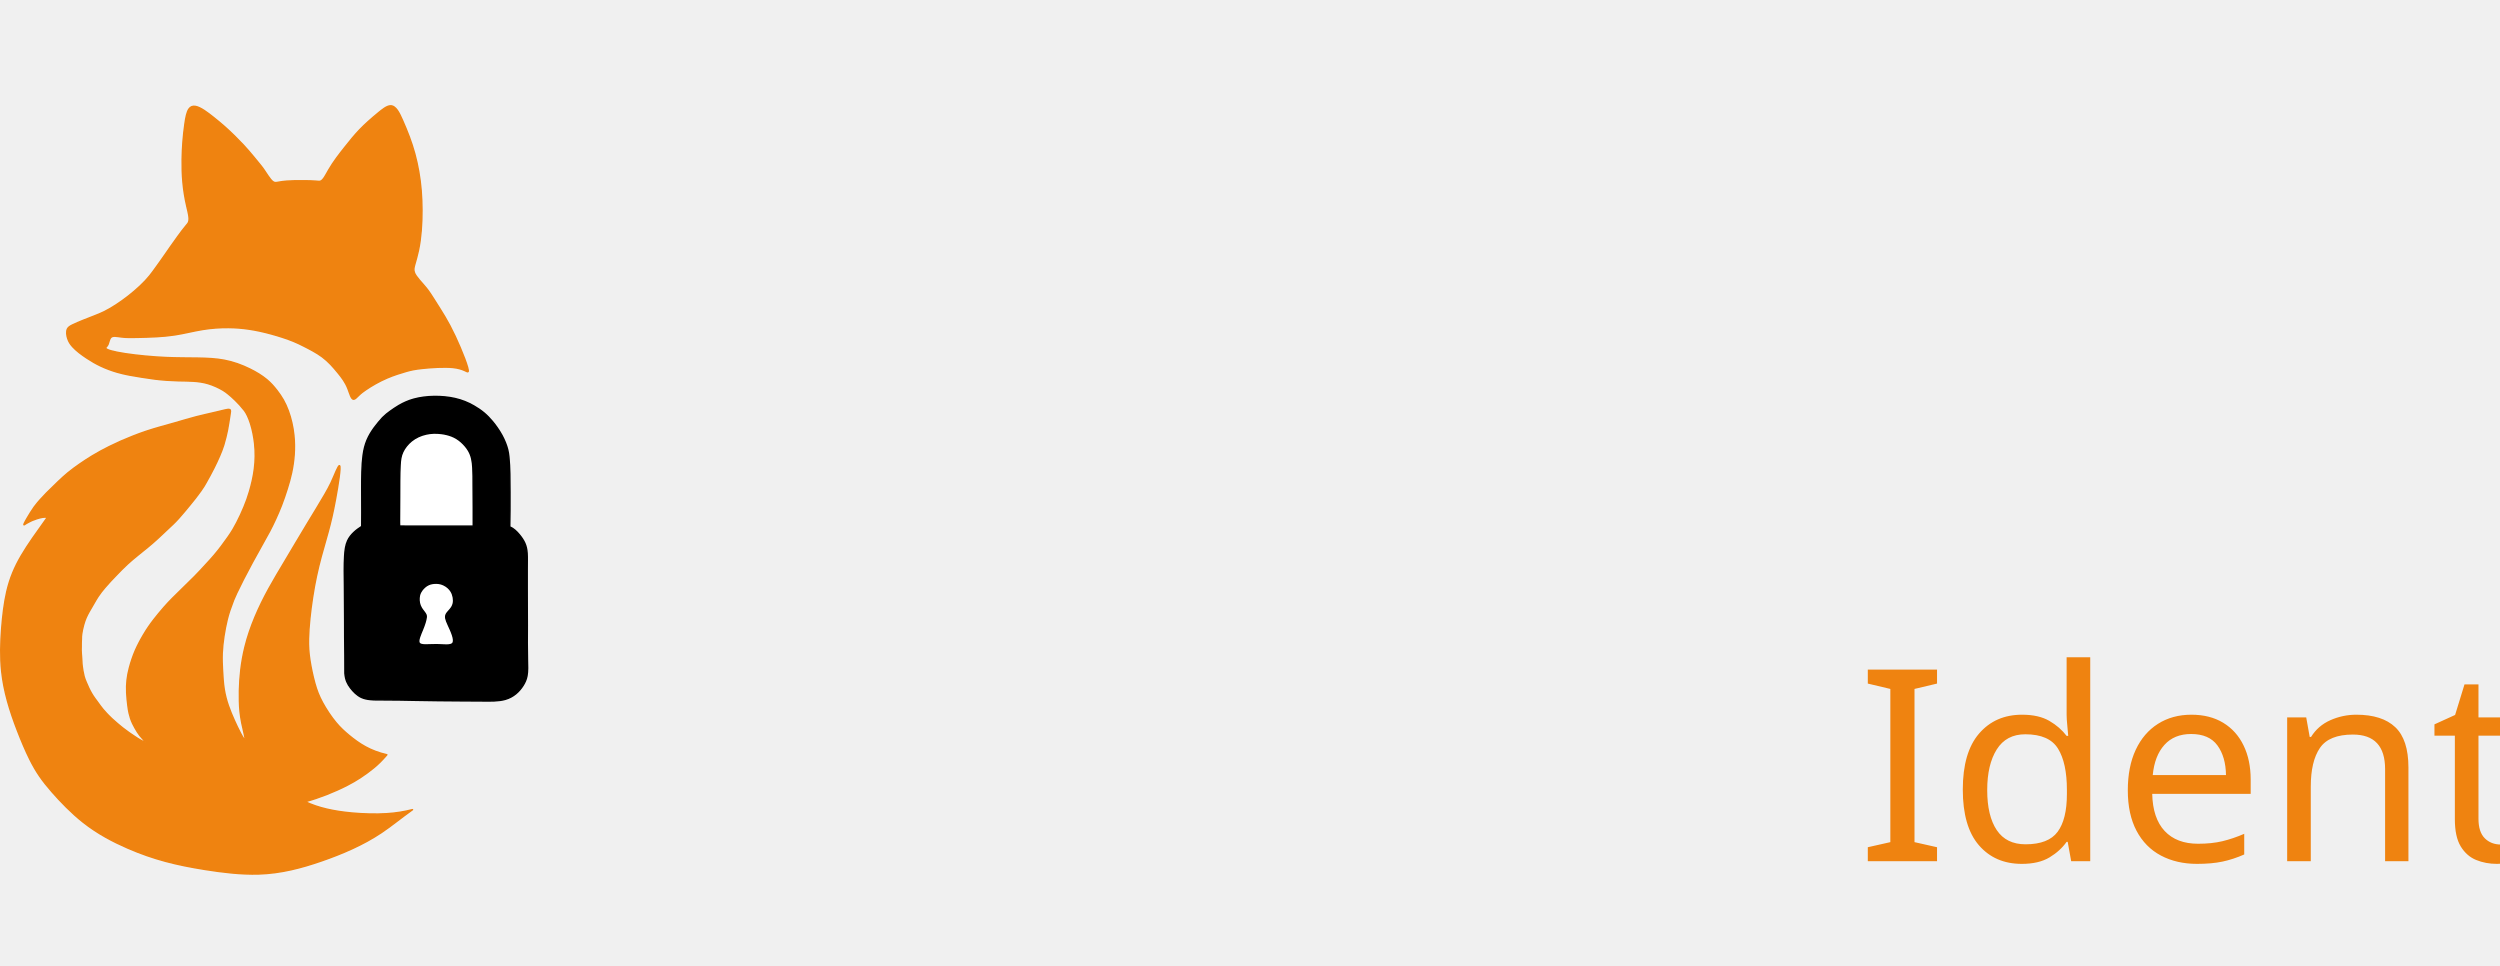
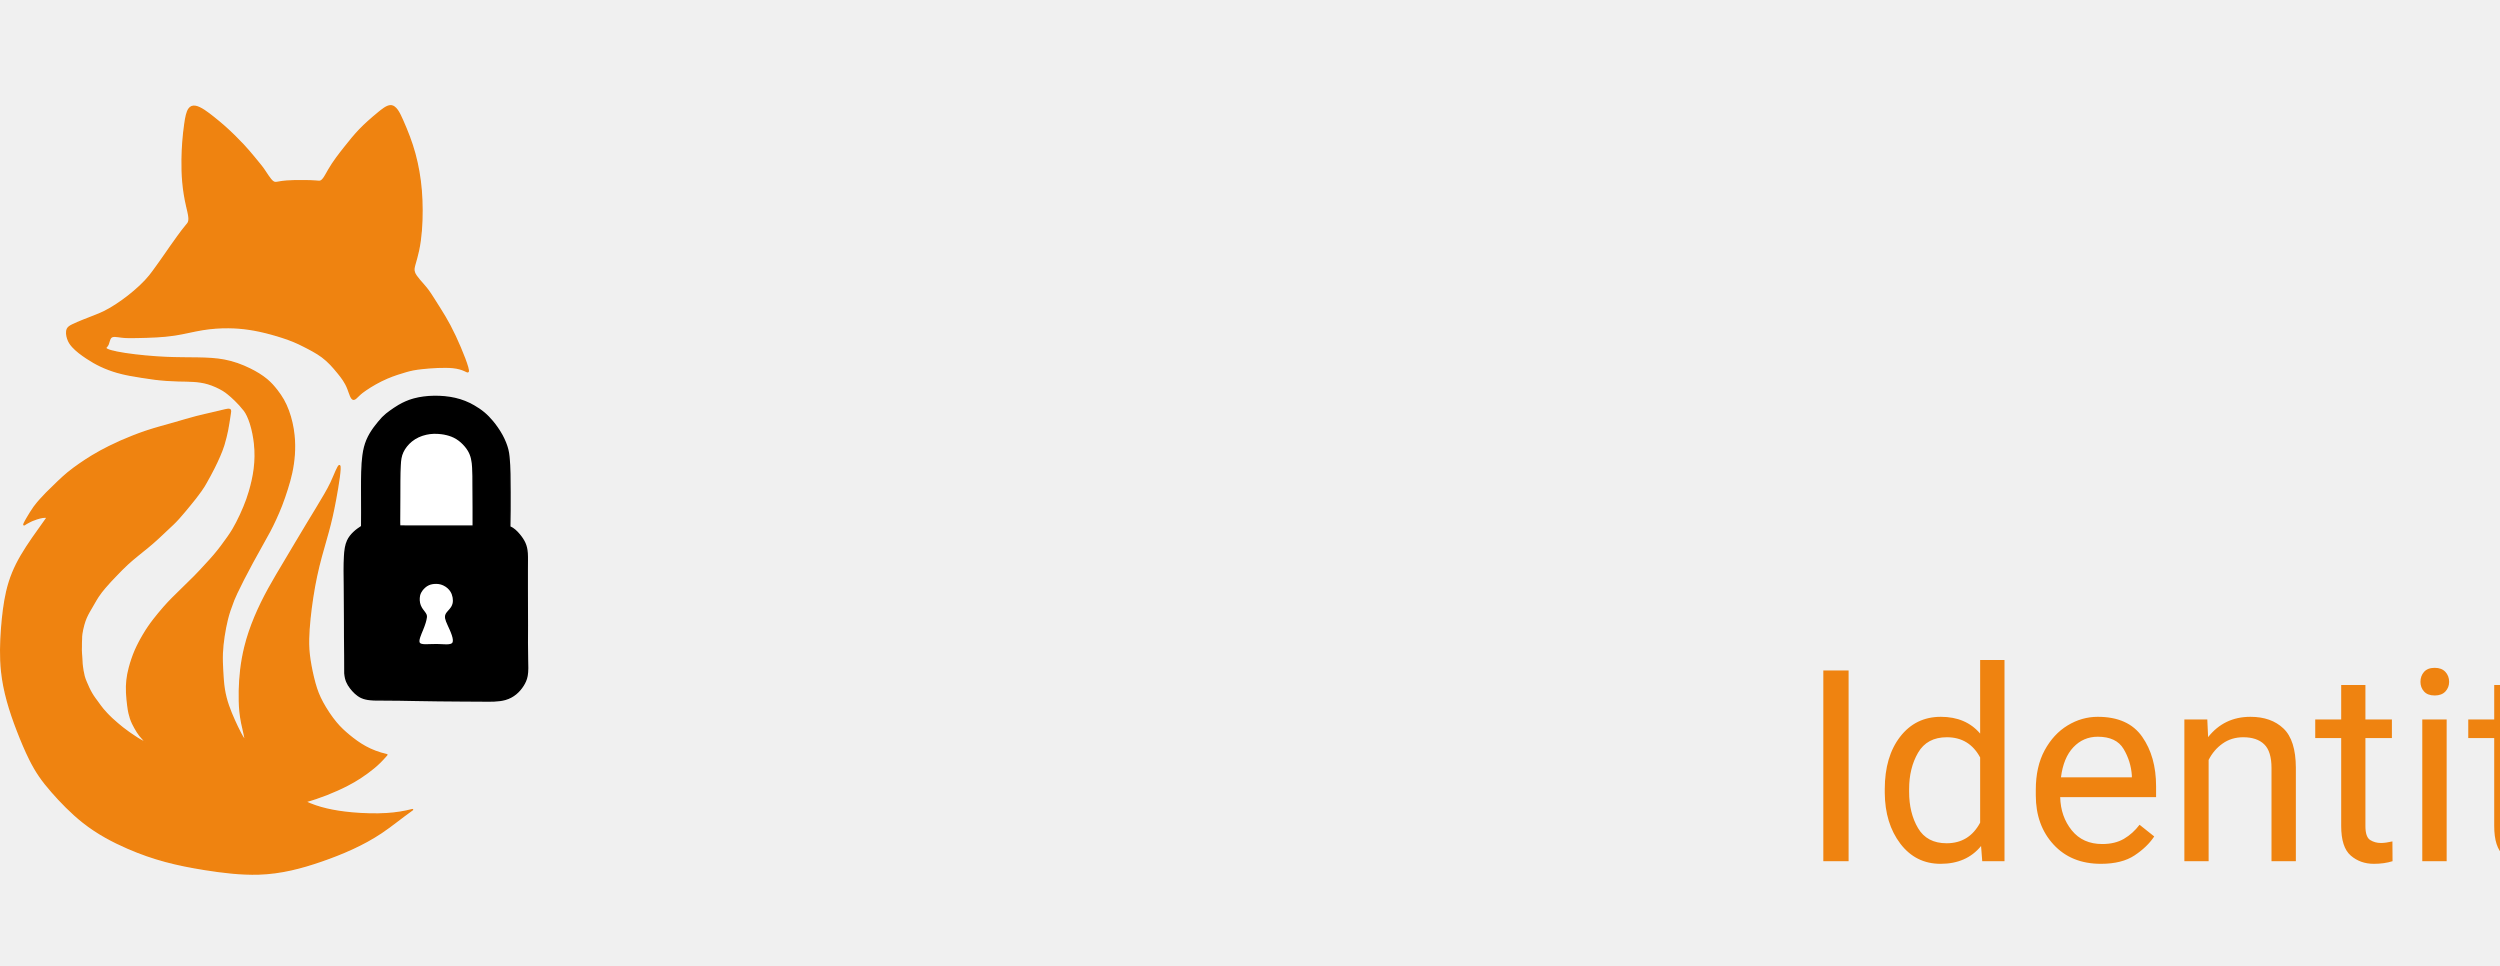
<svg xmlns="http://www.w3.org/2000/svg" xmlns:ns1="http://schemas.microsoft.com/visio/2003/SVGExtensions/" width="13.2in" height="5.1in" xml:space="preserve" color-interpolation-filters="sRGB" class="st7">
  <ns1:documentProperties ns1:langID="1033" ns1:metric="true" ns1:viewMarkup="false">
    <ns1:userDefs>
      <ns1:ud ns1:nameU="Ifc__CustomPropsLevel" ns1:val="VT0(0):26" />
    </ns1:userDefs>
  </ns1:documentProperties>
  <style type="text/css">
	
		.st1 {fill:none;stroke:none;stroke-linecap:round;stroke-linejoin:round;stroke-width:0.75}
- 		.st2 {fill:#000000;font-family:Segoe UI;font-size:27.083em}
- 		.st3 {fill:#ef8310;font-family:Segoe UI;font-size:11.333em}
+  		.st2 {fill:#000000;font-family:-apple-system, BlinkMacSystemFont, "Segoe UI", Roboto, "Helvetica Neue", Arial, "Noto Sans", "Liberation Sans", sans-serif, "Apple Color Emoji", "Segoe UI Emoji", "Segoe UI Symbol", "Noto Color Emoji";font-size:27.083em}
+ 		.st3 {fill:#ef8310;font-family:-apple-system, BlinkMacSystemFont, "Segoe UI", Roboto, "Helvetica Neue", Arial, "Noto Sans", "Liberation Sans", sans-serif, "Apple Color Emoji", "Segoe UI Emoji", "Segoe UI Symbol", "Noto Color Emoji";font-size:11.333em}
		.st4 {fill:#ef8310;stroke:#ef8310;stroke-linecap:round;stroke-linejoin:round;stroke-width:0.75}
		.st5 {fill:#000000;stroke:#000000;stroke-linecap:round;stroke-linejoin:round;stroke-width:0.75}
		.st6 {fill:#ffffff;stroke:#000000;stroke-linecap:round;stroke-linejoin:round;stroke-width:0.75}
		.st7 {fill:none;fill-rule:evenodd;font-size:12px;overflow:visible;stroke-linecap:square;stroke-miterlimit:3}
	
	</style>
  <g ns1:mID="0" ns1:index="1" ns1:groupContext="foregroundPage">
    <ns1:pageProperties ns1:drawingScale="39.3701" ns1:pageScale="0.787402" ns1:drawingUnits="6" ns1:shadowOffsetX="8.50394" ns1:shadowOffsetY="-8.50394" />
    <g id="shape16-1" ns1:mID="16" ns1:groupContext="shape" transform="translate(279.474,-150.551)">
      <ns1:textBlock ns1:margins="rect(4,4,4,4)" ns1:tabSpace="42.5197" />
      <ns1:textRect cx="482.655" cy="345.551" width="965.32" height="263.549" />
      <rect x="0" y="213.776" width="965.31" height="263.549" class="st1" />
      <text x="4" y="443.05" class="st2" ns1:langID="2057">
        <ns1:paragraph />
        <ns1:tabList />FoxIDs</text>
    </g>
    <g id="shape17-4" ns1:mID="17" ns1:groupContext="shape" transform="translate(300.847,-30.5764)">
      <ns1:textBlock ns1:margins="rect(4,4,4,4)" ns1:tabSpace="42.5197" />
      <ns1:textRect cx="471.968" cy="426.302" width="943.94" height="102.047" />
      <rect x="0" y="375.278" width="943.937" height="102.047" class="st1" />
      <text x="4" y="467.1" class="st3" ns1:langID="2057">
        <ns1:paragraph />
        <ns1:tabList />Identity Service</text>
    </g>
    <g id="group18-7" transform="translate(0.375,-34.3303)" ns1:mID="18" ns1:groupContext="group">
      <g id="shape19-8" ns1:mID="19" ns1:groupContext="shape">
        <path d="M208.71 444.73 C202.52 449.16 197.93 453 192.9 456.37 C183.76 462.49 173.18 467.05 162.43 470.76 C152.36         474.23 142.13 476.97 130.74 477.33 C121.8 477.6 112.13 476.41 103.5 475.03 C89.12 472.74 77.58 469.94         64.34 464.18 C57 460.99 49.14 456.9 41.82 451.12 C35.86 446.41 30.25 440.58 26.04 435.76 C20.98 429.97         17.94 425.64 14.68 419.07 C12.6 414.88 10.44 409.78 8.52 404.8 C4.54 394.52 1.57 384.75 0.5 374.66 C-0.26         367.49 -0.06 360.15 0.49 352.88 C0.99 346.35 1.77 339.87 3.06 334.27 C6.25 320.46 12.58 312.06 23.65         296.54 C22.18 296.21 20.28 296.67 18.97 297.05 C18.7 297.13 18.46 297.2 18.2 297.29 C17.5 297.51 16.67         297.81 15.95 298.12 C15.04 298.52 14.3 298.93 13.53 299.34 C13.25 299.49 12.96 299.63 12.64 299.84 C12.48         299.95 12.31 300.07 12.15 300.18 C12.06 300.24 11.98 300.29 11.91 300.33 C11.4 300.58 12.12 299.22 12.63         298.3 C13.09 297.47 13.38 296.99 13.71 296.44 C14.14 295.72 14.64 294.87 15.14 294.08 C15.71 293.19         16.28 292.37 16.98 291.31 C18.36 289.48 19.23 288.49 19.98 287.65 C21.17 286.32 22.1 285.34 23.22 284.2         C24.9 282.49 27.03 280.41 29.25 278.31 C30.78 276.87 32.35 275.42 34 274.05 C35.97 272.41 38.07 270.9         40.18 269.44 C42.2 268.05 44.24 266.71 46.37 265.42 C49.13 263.75 52.03 262.17 54.96 260.72 C58.81 258.8         62.71 257.08 66.75 255.49 C69.1 254.56 71.5 253.67 73.85 252.89 C78.59 251.31 83.16 250.13 88.21 248.69         C91.88 247.64 95.79 246.44 99.17 245.57 C102.63 244.67 105.53 244.1 109.34 243.17 C110.56 242.87 111.88         242.54 113.59 242.15 C114.54 241.93 115.61 241.7 116.09 241.95 C116.63 242.24 116.42 243.15 116.25 244.18         C116.15 244.74 116.07 245.34 116 245.85 C115.8 247.24 115.66 248 115.55 248.68 C115.34 249.92 115.21         250.88 114.9 252.42 C114.5 254.4 113.81 257.34 113.05 259.81 C112.39 261.93 111.68 263.7 110.86 265.59         C110.01 267.52 109.06 269.57 108.06 271.56 C106.73 274.21 105.31 276.76 104.15 278.83 C103.43 280.12         102.81 281.22 101.41 283.18 C100.58 284.34 99.48 285.8 98.67 286.85 C97.25 288.69 96.74 289.28 95.71         290.52 C94.33 292.19 92.01 295.05 90.09 297.16 C88.06 299.4 86.49 300.81 84.53 302.64 C83.06 304.02         81.38 305.63 79.81 307.08 C78.09 308.66 76.51 310.04 74.82 311.44 C71.43 314.26 67.61 317.15 64.23 320.25         C62.26 322.06 60.45 323.93 58.67 325.78 C56.65 327.87 54.67 329.94 52.75 332.21 C51.51 333.67 50.29         335.22 49.3 336.74 C48.55 337.87 47.93 338.98 47.22 340.21 C46.44 341.55 45.56 343.01 44.82 344.35 C43.64         346.45 42.79 348.22 42.02 350.99 C41.59 352.54 41.19 354.4 41.02 355.71 C40.87 356.76 40.88 357.45 40.88         357.94 C40.87 358.72 40.81 358.98 40.79 360.1 C40.77 360.45 40.78 360.9 40.78 361.21 C40.78 361.98 40.79         361.98 40.78 362.16 C40.78 362.36 40.75 362.8 40.75 363.23 C40.75 363.48 40.75 363.73 40.75 364.19 C40.78         364.49 40.78 364.53 40.78 364.58 C40.77 364.87 40.82 365.49 40.84 365.85 C40.87 366.16 40.88 366.26         40.9 366.46 C40.92 366.58 40.93 366.73 40.99 367.79 L41.02 368.25 C41.08 369.15 41.08 369.34 41.09 369.5         C41.11 370.3 41.14 370.64 41.17 370.91 C41.22 371.41 41.24 371.59 41.3 372.1 C41.43 373.1 41.75 375.39         42.22 377.14 C42.53 378.3 42.92 379.23 43.35 380.23 C44.09 381.98 44.96 383.98 46.03 385.8 C46.55 386.69         47.11 387.54 47.68 388.33 C48.14 388.96 48.59 389.56 49.03 390.16 C49.9 391.35 50.72 392.56 51.82 393.87         C52.42 394.59 53.11 395.34 53.66 395.93 C53.99 396.27 54.26 396.56 54.57 396.88 C55.08 397.4 55.67 397.99         56.29 398.57 C57.17 399.39 58.1 400.21 59.1 401.06 C59.95 401.78 60.84 402.53 61.71 403.22 C63.95 405         65.99 406.37 68.14 407.8 C69.15 408.47 70.19 409.15 71.38 409.77 C72.33 410.26 73.37 410.72 73.38 410.46         C73.38 410.24 72.61 409.49 71.95 408.79 C70.91 407.68 70.12 406.68 69.27 405.34 C68.85 404.68 68.41         403.95 68.04 403.28 C67.59 402.49 67.22 401.79 66.89 401.09 C66.05 399.32 65.48 397.56 65.09 395.82         C64.82 394.63 64.64 393.45 64.47 392.13 C64.2 390.08 63.95 387.67 63.85 385.47 C63.64 380.89 64.07 377.19         65.24 372.78 C65.99 369.91 67.06 366.74 68.27 363.96 C68.9 362.52 69.56 361.19 70.19 359.98 C70.42 359.52         70.65 359.09 70.88 358.69 C71.21 358.11 71.54 357.61 72.04 356.65 C72.14 356.49 72.28 356.25 72.41 356.02         C73.51 354.15 74.26 353.04 74.92 352.07 C75.81 350.78 76.55 349.74 77.59 348.41 C79.04 346.54 81.07         344.07 82.85 342.05 C84.28 340.42 85.55 339.08 87.06 337.55 C90.43 334.15 95.03 329.8 98.19 326.6 C100.36         324.41 101.85 322.76 103.96 320.47 C105.22 319.11 106.7 317.52 108.14 315.82 C110.72 312.8 113.19 309.44         115.11 306.7 C116.05 305.35 116.86 304.15 117.71 302.73 C120.22 298.51 123.09 292.27 124.81 287.44 C125.31         286.04 125.71 284.77 126.09 283.48 C128.23 276.16 129.7 268.29 128.68 259.04 C128.3 255.65 127.58 252.06         126.63 249.05 C125.69 246.08 124.52 243.66 123.54 242.41 C121.89 240.31 120.36 238.64 118.73 237.08         C117.52 235.9 116.26 234.78 115.17 233.91 C114.32 233.22 113.57 232.68 112.63 232.11 C110.67 230.93         107.86 229.6 105.07 228.77 C100.11 227.31 95.2 227.46 90.16 227.34 C86.13 227.24 82.02 226.97 77.89         226.45 C75.67 226.17 73.44 225.83 71.28 225.48 C67.02 224.81 63.03 224.15 59.02 222.99 C56.16 222.17         53.28 221.08 50.71 219.87 C48.23 218.7 46.02 217.42 43.72 215.9 C41.09 214.17 38.34 212.15 36.43 210.03         C35.32 208.81 34.5 207.55 33.97 205.93 C33.43 204.3 33.2 202.31 33.84 201.05 C34.27 200.2 35.11 199.68         36.28 199.09 C39.27 197.6 44.47 195.64 47.71 194.37 C49.78 193.55 51.05 193.02 52.43 192.34 C59.71 188.75         70 180.95 75.51 174.12 C77.01 172.18 77.13 172.01 77.26 171.83 C78.05 170.72 79.33 168.97 80.27 167.66         C81.81 165.52 82.48 164.55 83.34 163.3 C84.96 160.95 87.26 157.62 89.8 154.13 C91.25 152.13 92.78 150.09         94.03 148.63 C94.55 148.02 95.02 147.52 95.26 146.83 C95.91 145.02 95.03 141.93 94.33 138.94 C92.39         130.61 91.85 123.03 91.97 115.06 C92.06 109.13 92.51 102.98 93.4 96.88 C93.82 93.98 94.34 91.09 95.44         89.55 C96.23 88.44 97.32 88.03 98.7 88.27 C101.29 88.72 104.91 91.49 107.88 93.86 C109.96 95.51 111.72         96.98 113.56 98.61 C116.81 101.5 120.28 104.93 123.04 107.9 C125 110.02 126.6 111.9 128.21 113.85 C129.15         114.98 130.08 116.13 131.11 117.39 C131.75 118.16 132.42 118.98 133.19 120.08 C134.63 122.14 136.43         125.2 137.8 126.3 C138.62 126.97 139.28 126.92 139.87 126.85 C141.73 126.62 142.8 126.12 148.73 125.99         C152.16 125.91 157.21 125.96 159.72 126.16 C160.9 126.25 161.51 126.38 162.1 126.17 C163.56 125.65 164.78         123.01 166.26 120.46 C168.64 116.33 171.68 112.44 174.43 108.97 C176.98 105.76 179.28 102.9 181.88 100.18         C184.69 97.24 187.85 94.47 191.38 91.56 C193.46 89.84 195.67 88.08 197.46 87.98 C200.23 87.83 202 91.62         203.61 95.25 C206.15 101 208.26 106.36 209.87 112.29 C210.67 115.21 211.34 118.26 211.87 121.31 C212.98         127.62 213.47 133.92 213.5 140.79 C213.52 147.58 213.07 154.92 211.69 161.35 C211.15 163.87 210.46 166.26         209.91 168.18 C209.48 169.72 209.13 170.96 209.61 172.37 C210.39 174.71 213.42 177.49 215.75 180.42         C217.26 182.31 218.47 184.25 219.59 186.02 C223.81 192.71 226.62 196.9 230.26 204.64 C233.58 211.71         237.59 221.74 236.89 222.71 C236.51 223.23 234.8 221.18 229.23 220.6 C224.89 220.15 218.2 220.59 213.94         221.04 C209.83 221.47 207.97 221.9 205.61 222.56 C202.77 223.36 199.22 224.49 195.91 225.9 C191.79 227.66         188.05 229.85 185.1 231.85 C183.76 232.75 182.59 233.61 181.26 234.93 C180.46 235.71 179.61 236.65 178.93         236.7 C177.66 236.79 176.97 233.8 176.01 231.35 C174.69 227.97 172.85 225.63 171.02 223.38 C168.6 220.42         166.2 217.62 162.95 215.2 C160.13 213.11 156.67 211.31 153.76 209.84 C151.94 208.92 150.34 208.12 148.37         207.32 C145.18 206.01 141.02 204.67 137.12 203.6 C129.37 201.47 122.64 200.42 115.42 200.36 C111.15         200.32 106.71 200.63 102.41 201.33 C97.64 202.1 93.03 203.34 88.19 204.08 C82.17 205.01 75.78 205.18         69.34 205.32 C66.57 205.38 63.78 205.44 61.22 205.13 C59 204.87 56.95 204.34 55.89 205.29 C55.06 206.04         54.85 207.74 54.42 208.78 C53.97 209.89 53.26 210.25 53.19 210.63 C52.8 212.62 69.98 214.95 83.78 215.56         C95.57 216.08 104.9 215.35 113.23 216.91 C117.89 217.79 122.23 219.38 126.3 221.39 C129.43 222.93 132.4         224.72 134.84 226.76 C136.81 228.41 138.44 230.23 140.02 232.28 C141.15 233.74 142.25 235.32 143.22         237.03 C144.19 238.74 145.02 240.57 145.74 242.52 C147.17 246.38 148.14 250.69 148.58 254.93 C149.28         261.61 148.67 268.14 147.43 273.91 C146.82 276.77 146.04 279.44 145.15 282.28 C144.32 284.9 143.4 287.65         142.3 290.48 C140.52 295.05 138.31 299.8 136.31 303.6 C135.28 305.56 134.31 307.26 133.21 309.21 C131.48         312.28 129.44 315.95 127.63 319.29 C124.18 325.65 121.56 330.81 119.59 334.97 C118.27 337.86 118.15         338.19 118.03 338.5 C116.44 342.64 115.57 345.18 114.77 348.42 C113.55 353.4 112.48 360.03 112.25 365.48         C112.13 368.49 112.25 371.13 112.42 374.24 C112.58 377.19 112.77 380.56 113.26 383.66 C114.19 389.55         116.18 394.51 118.29 399.25 C119.29 401.49 120.32 403.69 121.47 405.87 C122.54 407.87 123.71 409.86         123.88 409.25 C124.07 408.55 122.92 404.4 122.2 400.84 C121.34 396.58 121.09 393.19 121 389.81 C120.9         386.2 120.98 382.61 121.23 378.99 C121.35 377.23 121.51 375.47 121.72 373.69 C122.17 369.92 122.85 366.11         123.77 362.36 C126.34 351.94 130.77 342.01 135.93 332.63 C138.43 328.08 141.11 323.66 143.66 319.38         C147.63 312.74 151.32 306.44 155.45 299.62 C158.37 294.81 161.5 289.74 164.22 285.04 C165.41 282.98         166.52 280.99 167.51 278.88 C168.43 276.91 169.26 274.84 170.01 273.15 C170.73 271.52 171.4 270.26 171.71         270.37 C172.53 270.65 171.01 280.24 169.68 287.39 C168.39 294.37 167.29 299.01 165.93 303.98 C164.83         308.02 163.55 312.27 162.41 316.49 C160.64 323.06 159.21 329.55 158.04 337.26 C156.98 344.15 156.12         352.02 155.99 358.12 C155.91 361.93 156.11 365.05 156.69 368.9 C157.26 372.61 158.18 376.99 159.17 380.56         C160.2 384.3 161.31 387.16 163.16 390.55 C164.95 393.84 167.45 397.63 169.9 400.58 C172.13 403.26 174.33         405.24 176.59 407.11 C181.72 411.33 187.18 414.97 195.7 416.91 C193.13 419.9 191.35 421.62 189.16 423.44         C187.07 425.17 184.61 426.98 182.25 428.52 C180.04 429.97 177.91 431.17 175.67 432.33 C168.98 435.78         161.29 438.79 154.28 440.69 C160.96 443.92 169.04 445.61 177.95 446.43 C183.87 446.97 190.16 447.13         195.54 446.8 C200.49 446.49 204.67 445.78 208.71 444.73 Z" class="st4" />
      </g>
      <g id="shape20-10" ns1:mID="20" ns1:groupContext="shape" transform="translate(174.137,-87.6672)">
        <path d="M0.33 463.31 C0.38 457.34 0.25 450.98 0.21 444.62 C0.19 441.76 0.19 438.89 0.19 436.04 C0.18 430.4 0.16         424.81 0.08 419.02 C0.01 413.86 -0.1 408.54 0.19 403.76 C0.36 400.94 0.68 398.31 1.71 396.09 C3.19 392.88         6.16 390.55 8.85 388.84 C8.88 386.24 8.89 383.9 8.89 381.62 C8.88 377.67 8.86 373.93 8.85 369.52 C8.85         364.14 8.87 357.77 9.54 352.81 C9.94 349.84 10.57 347.37 11.54 345.08 C13.48 340.5 16.78 336.62 19.41         333.7 C20.88 332.23 22.02 331.36 23.26 330.47 C24.63 329.48 26.12 328.46 27.67 327.55 C29.99 326.2 32.43         325.1 35.2 324.33 C41.55 322.58 49.61 322.53 56.07 323.99 C59.62 324.79 62.68 326.04 65.63 327.73 C67.47         328.78 69.26 329.99 70.87 331.34 C72.43 332.66 73.81 334.11 75.11 335.66 C75.98 336.7 76.81 337.79 77.63         338.99 C78.43 340.15 79.23 341.42 79.94 342.73 C81.24 345.13 82.27 347.68 82.83 349.97 C83.13 351.22         83.3 352.39 83.43 353.66 C83.96 358.78 83.97 365.42 83.98 371.71 C83.99 377.65 83.99 383.28 83.86 389.05         C85.84 389.89 87.41 391.46 88.7 393.01 C89.88 394.43 90.84 395.84 91.49 397.3 C92.17 398.82 92.52 400.4         92.66 402.35 C92.74 403.54 92.75 404.88 92.74 406.19 C92.74 407.59 92.72 408.96 92.71 410.28 C92.71         411.55 92.71 412.77 92.71 414.03 C92.72 416.08 92.71 418.2 92.71 420.38 C92.7 426.47 92.79 432.94 92.77         439.24 C92.76 444.88 92.68 450.38 92.84 456.36 C92.91 459.23 93.05 462.21 92.59 464.62 C92.24 466.48         91.53 467.99 90.63 469.42 C88.65 472.56 85.73 475.28 81.63 476.46 C78.19 477.45 73.92 477.35 69.86 477.3         C66.2 477.26 62.71 477.26 59.23 477.24 C51.52 477.21 43.86 477.11 36.17 476.97 C30.78 476.87 25.36 476.75         19.89 476.76 C17.6 476.77 15.29 476.8 13.2 476.59 C11.54 476.43 10.02 476.12 8.64 475.47 C6.41 474.43         4.56 472.51 3.16 470.68 C1.62 468.66 0.63 466.75 0.33 463.31 Z" class="st5" />
      </g>
      <g id="shape21-12" ns1:mID="21" ns1:groupContext="shape" transform="translate(202.128,-176.293)">
        <path d="M0 475.58 C0 474.51 0 474.33 0 474.16 C-0.02 470.22 0.05 467.03 0.06 462.59 C0.08 457.63 0.03 451.11 0.28         446.41 C0.42 443.84 0.65 441.81 1.63 439.71 C2.55 437.73 4.14 435.68 6.08 434.11 C8.23 432.38 10.79         431.24 13.45 430.64 C15.99 430.06 18.62 429.99 21.3 430.35 C23.08 430.58 24.88 431.01 26.49 431.64 C28.31         432.36 29.88 433.36 31.36 434.67 C32.76 435.93 34.08 437.46 35.01 439.04 C36.58 441.72 37 444.5 37.18         447.72 C37.33 450.45 37.32 453.5 37.32 456.35 C37.33 460.26 37.38 463.8 37.39 467.74 C37.4 470.96 37.39         474.45 37.39 477.32 C32.48 477.32 27.72 477.32 22.8 477.32 C21.12 477.32 19.42 477.32 17.72 477.32 C14.46         477.32 11.19 477.3 8.04 477.31 C5.42 477.32 2.88 477.35 0.16 477.26 C0.08 477.26 0 477.26 0 475.58 Z" class="st6" />
      </g>
      <g id="shape22-14" ns1:mID="22" ns1:groupContext="shape" transform="translate(211.861,-116.025)">
        <path d="M1.76 449.29 C1.04 450.34 0.9 450.61 0.78 450.87 C0.35 451.83 0.22 452.62 0.16 453.39 C0.04 455.22 0.35         456.96 1.34 458.6 C2.1 459.85 3.27 461.04 3.65 461.97 C3.84 462.44 3.83 462.84 3.78 463.29 C3.6 464.84         2.94 466.94 1.88 469.52 C0.88 471.97 -0.47 474.85 0.16 476.18 C0.97 477.88 4.96 477.09 9.14 477.15 C12.57         477.2 16.11 477.82 17.25 476.48 C18.67 474.82 16.36 470.11 14.94 466.99 C13.82 464.51 13.27 463.02 14.05         461.61 C14.83 460.18 16.95 458.83 17.53 456.31 C17.96 454.48 17.57 452.05 16.5 450.21 C15.62 448.71         14.28 447.61 12.92 446.92 C11.64 446.26 10.34 445.96 8.95 445.94 C7.63 445.91 6.23 446.13 5.09 446.62         C3.54 447.28 2.47 448.45 1.76 449.29 Z" class="st6" />
      </g>
    </g>
  </g>
</svg>
